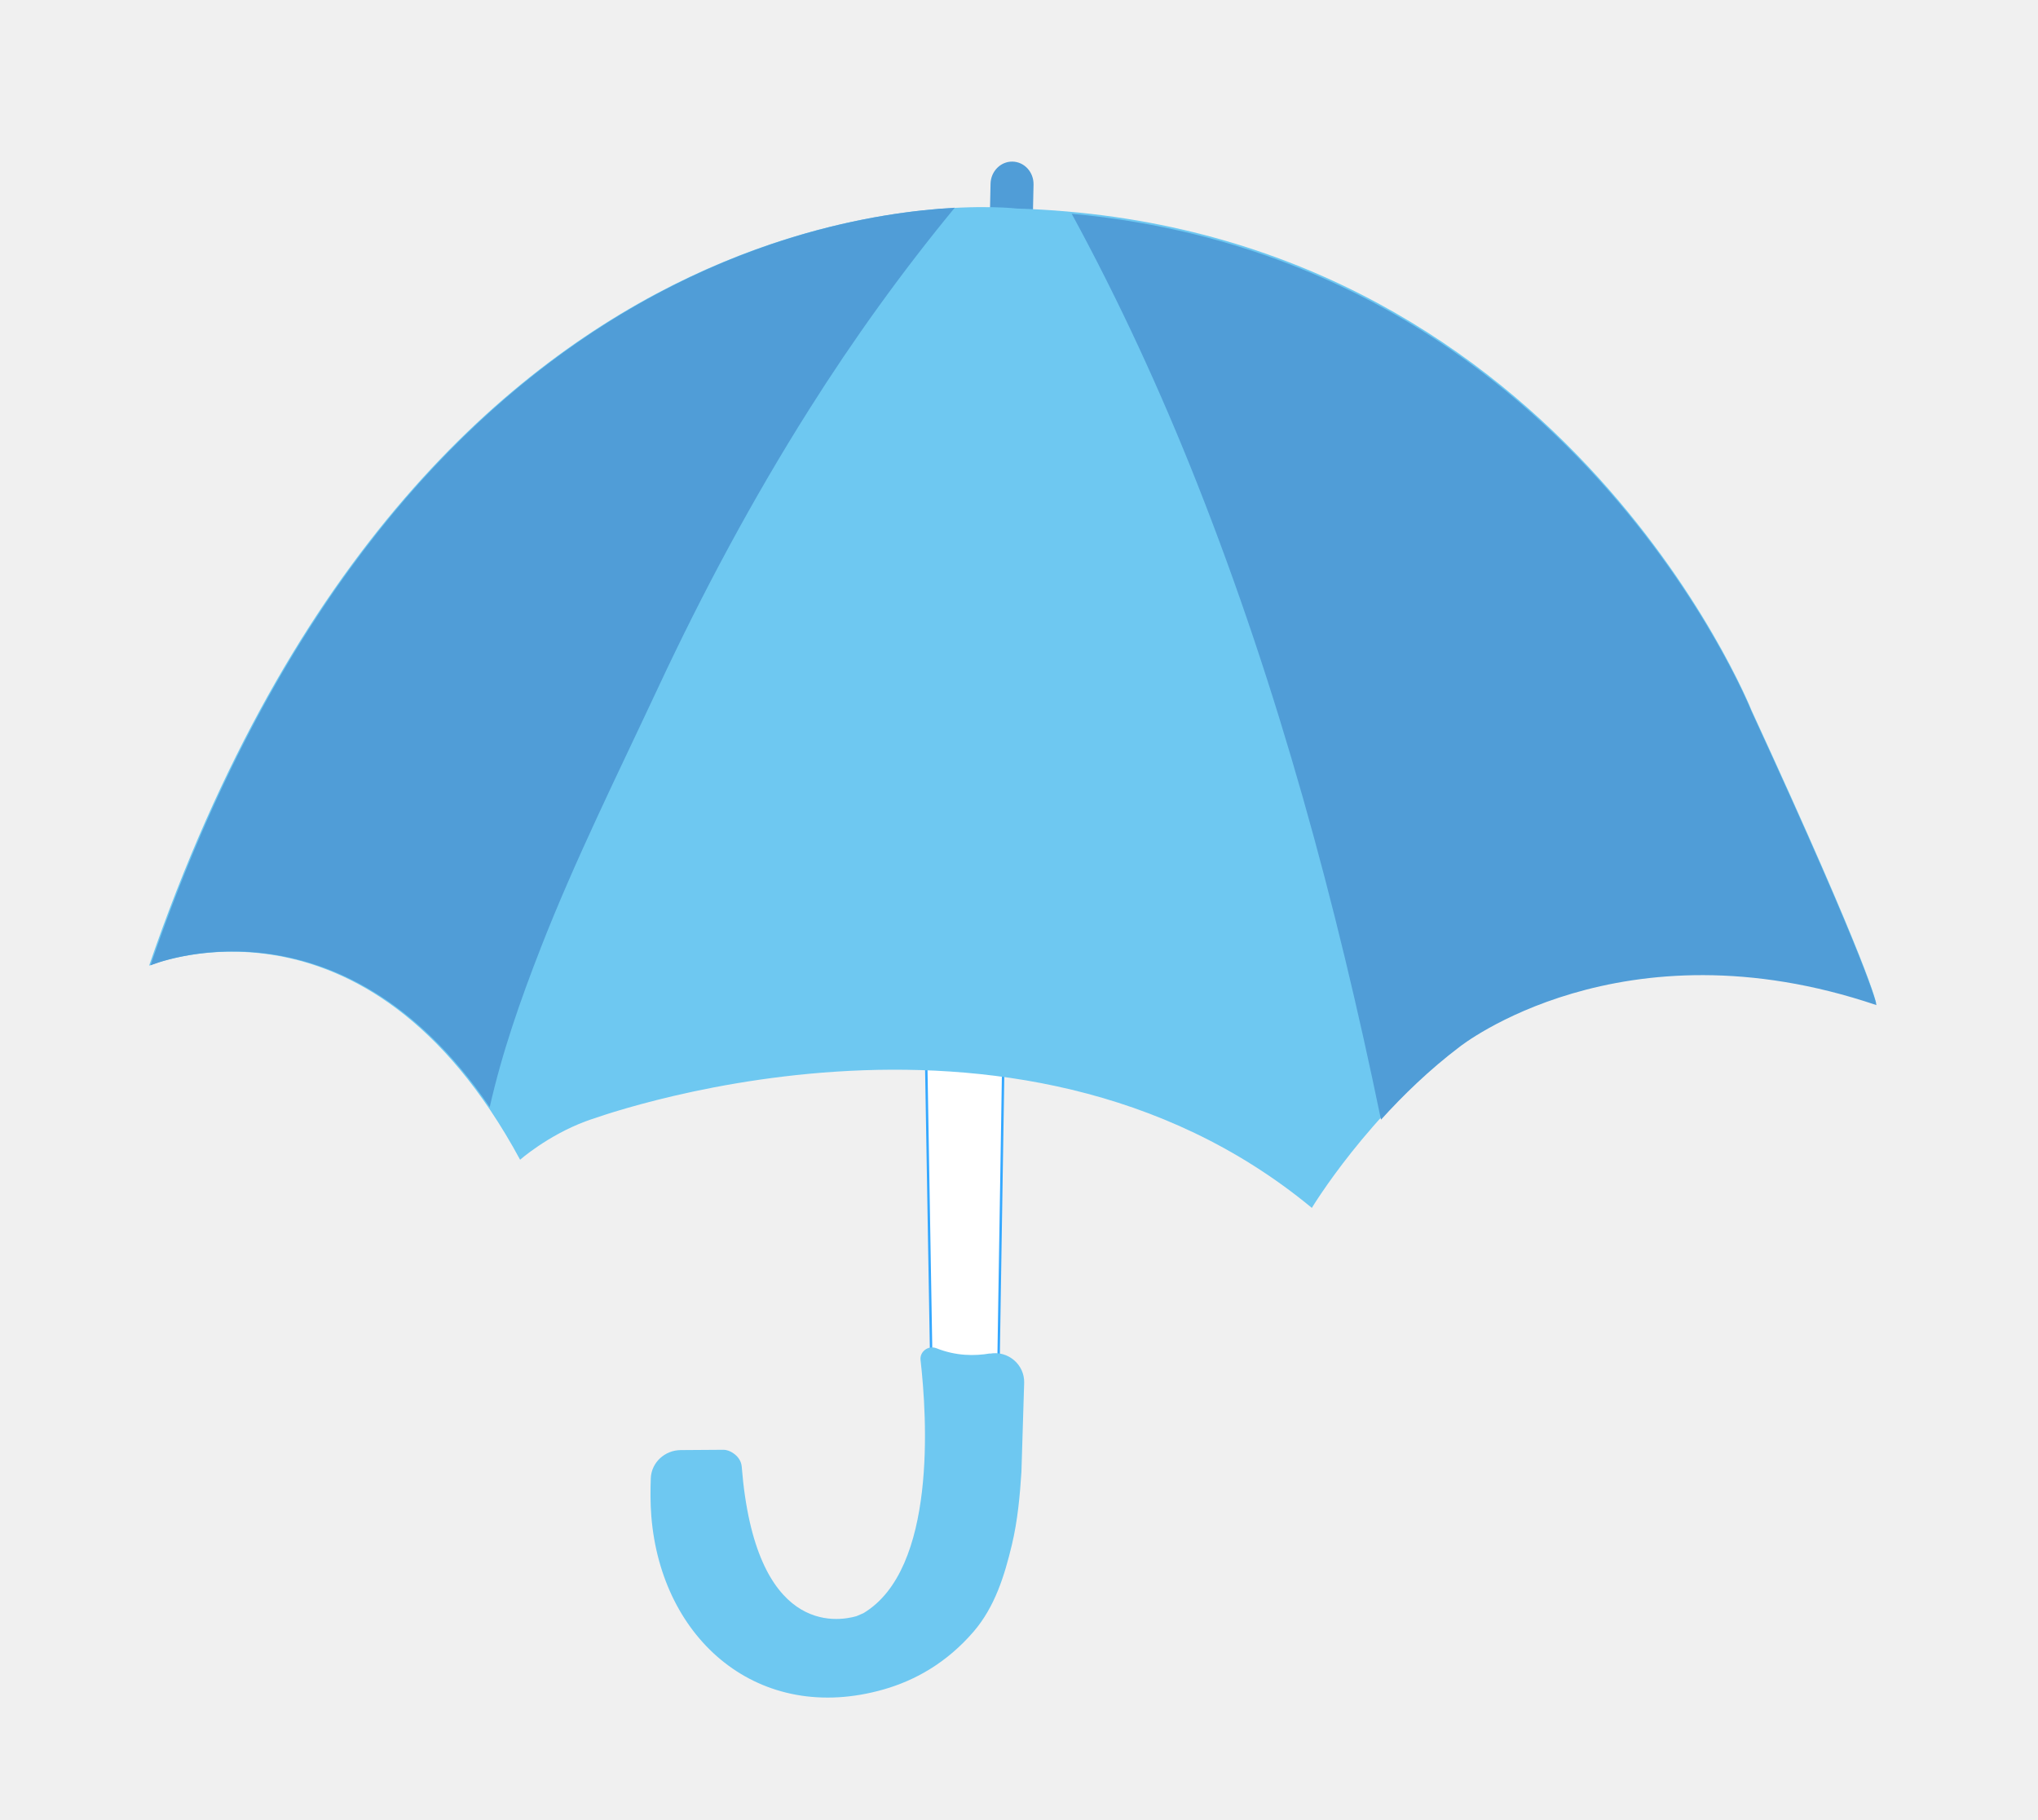
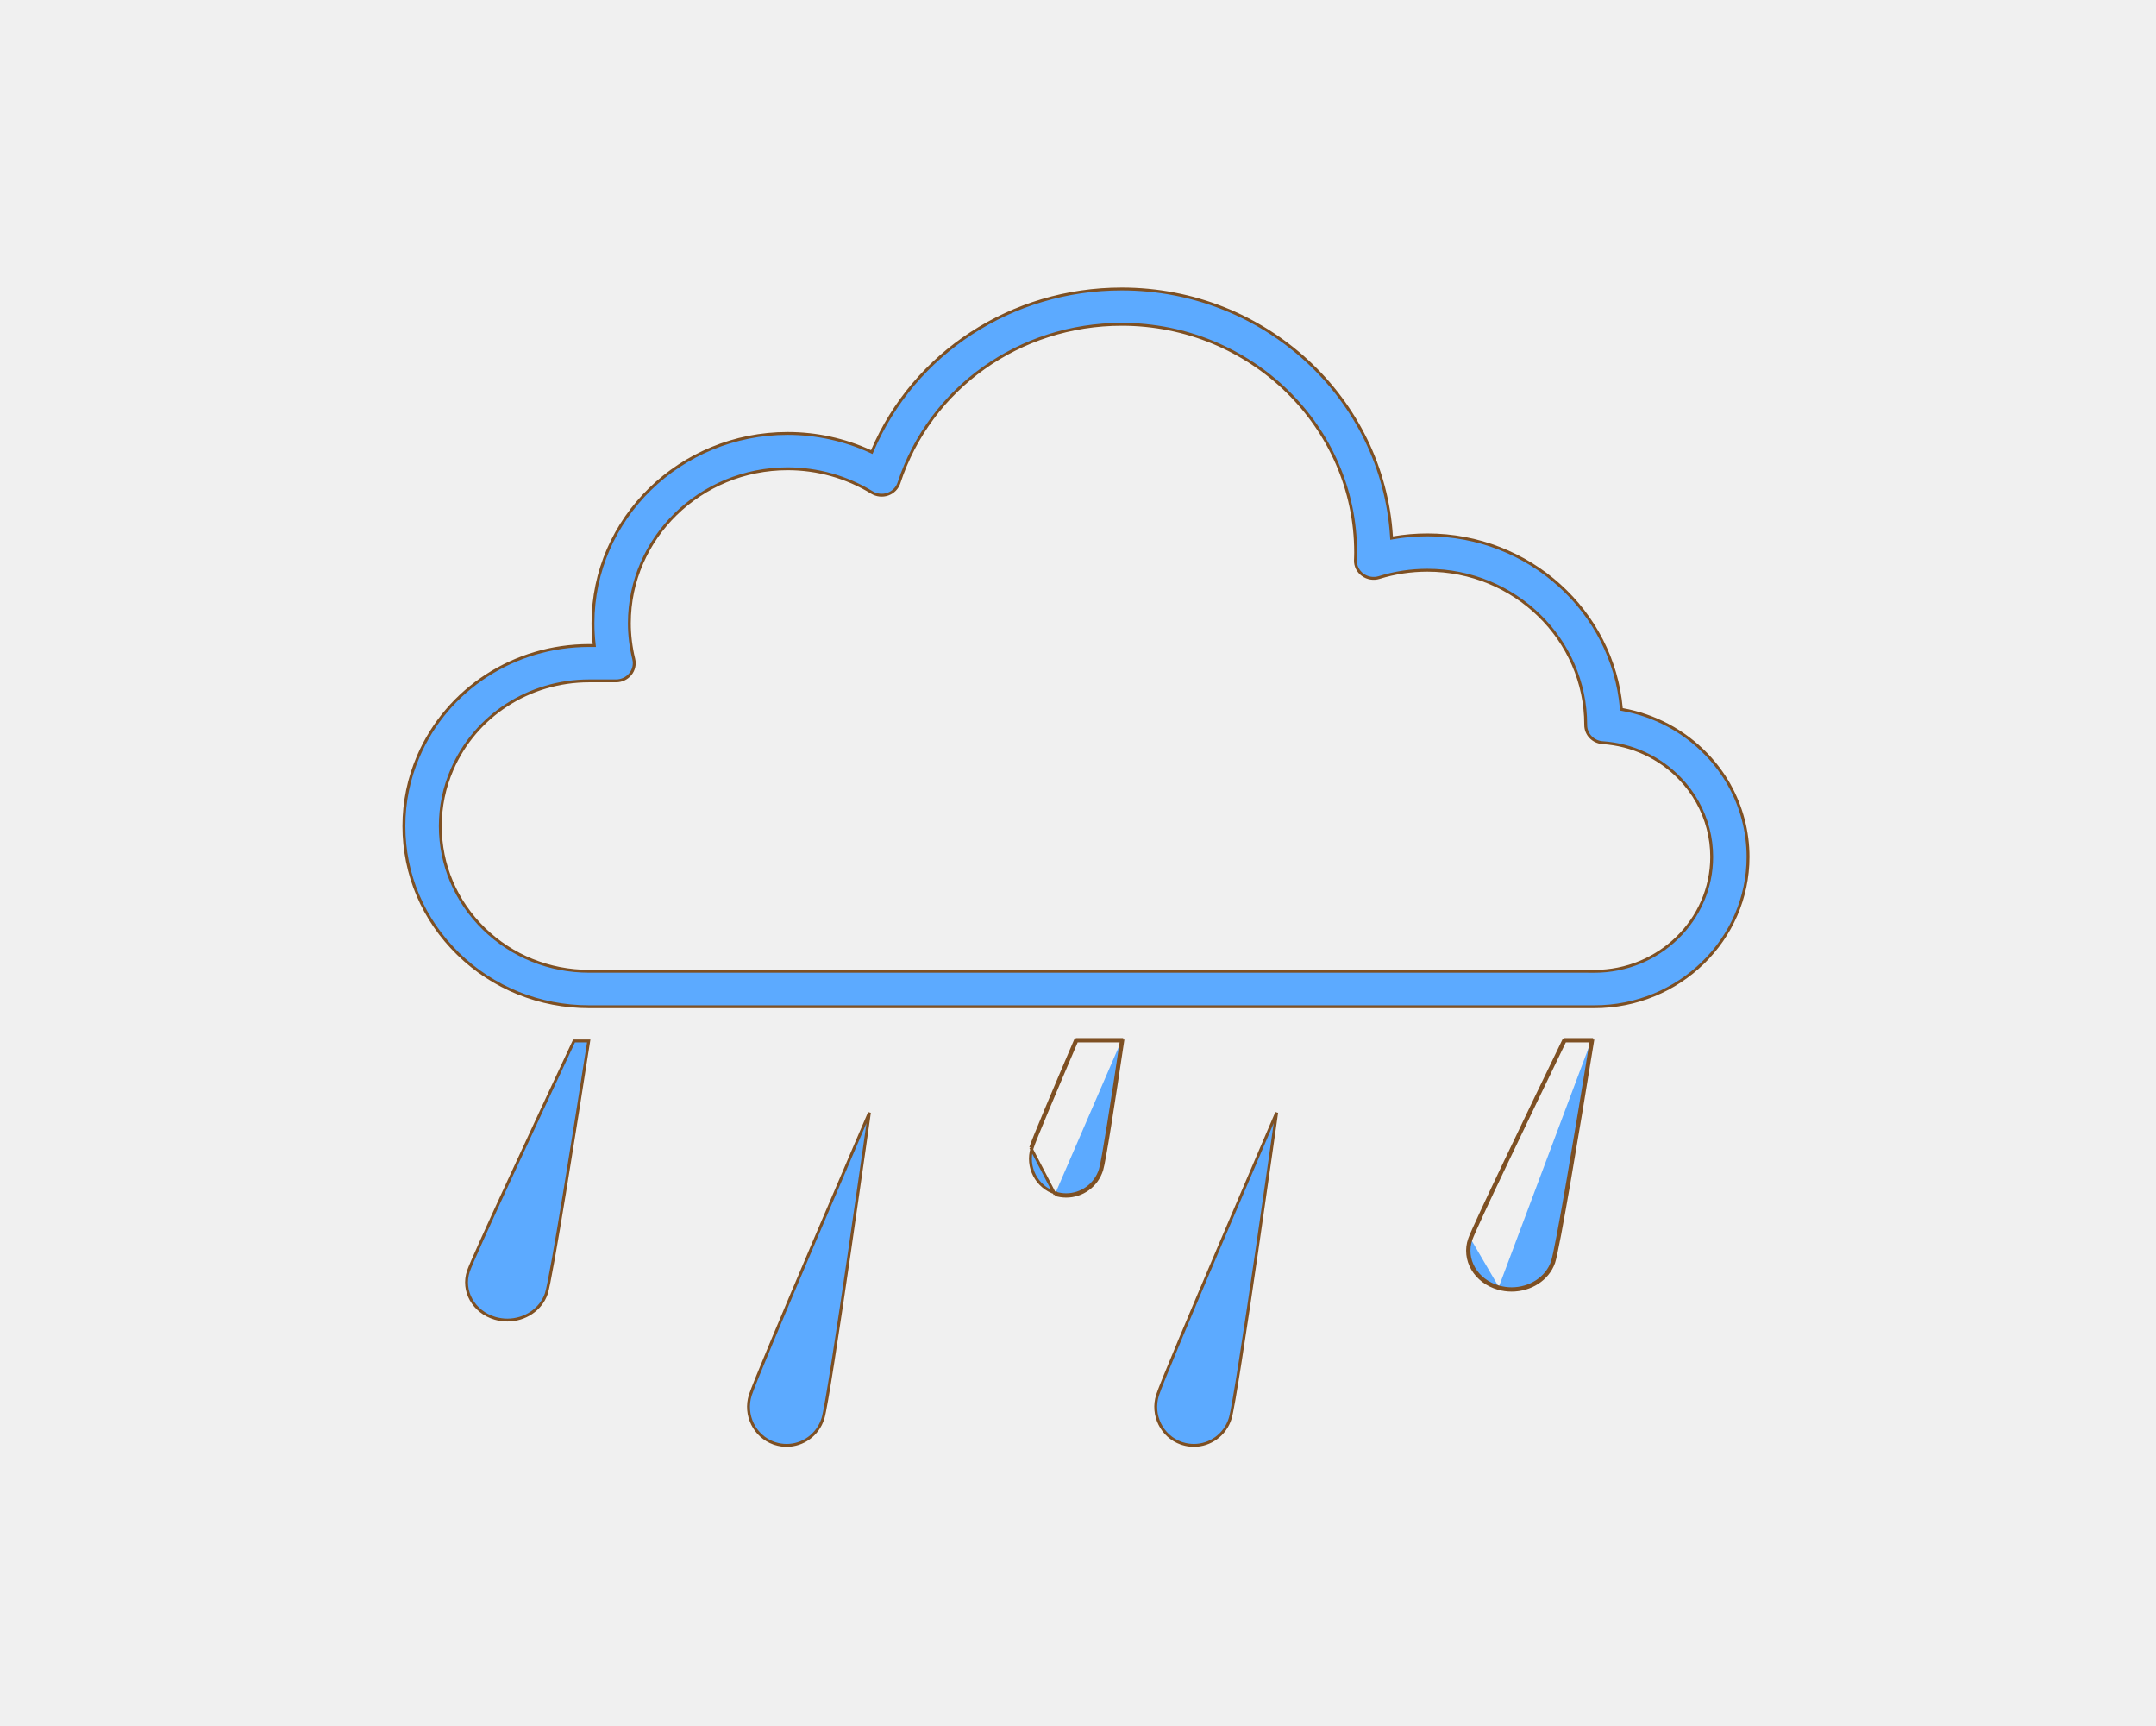
- <svg xmlns="http://www.w3.org/2000/svg" width="84" height="75" viewBox="0 0 84 75" fill="none">
-   <path d="M42.599 7.611C42.61 7.096 42.221 6.671 41.732 6.662C41.243 6.653 40.837 7.063 40.827 7.579L40.8 8.851C40.789 9.367 41.178 9.792 41.667 9.801C42.156 9.81 42.562 9.399 42.572 8.884L42.599 7.611Z" fill="#509DD7" />
-   <path d="M38.109 39.977L40.294 36.831L41.384 41.874L41.073 61.33L41.071 61.333L41.055 61.369C41.041 61.401 41.02 61.446 40.993 61.502C40.94 61.614 40.862 61.768 40.766 61.936C40.574 62.274 40.313 62.661 40.031 62.88C39.891 62.989 39.75 63.052 39.614 63.051C39.481 63.051 39.342 62.989 39.204 62.827C39.064 62.664 38.926 62.401 38.799 62.008C38.672 61.616 38.556 61.096 38.458 60.42L38.109 39.977Z" fill="white" stroke="#35A8FF" stroke-width="0.1" />
-   <path d="M40.801 55.796C40.175 55.904 39.403 55.903 38.596 55.581C38.263 55.449 37.902 55.719 37.942 56.067C38.21 58.413 38.616 64.692 35.586 66.503L35.3 66.626C34.493 66.858 31.123 67.4 30.571 60.457C30.553 60.235 30.42 60.044 30.235 59.916C30.235 59.916 30.232 59.914 30.23 59.913C30.106 59.825 29.964 59.766 29.809 59.767L28.06 59.779C27.396 59.783 26.849 60.296 26.824 60.937C26.807 61.403 26.802 61.957 26.845 62.499C27.253 67.613 31.286 71.112 36.422 69.646C37.723 69.273 39.02 68.549 40.127 67.265C41.005 66.243 41.401 64.963 41.706 63.685C41.943 62.697 42.039 61.648 42.1 60.677L42.213 57.008C42.235 56.262 41.558 55.67 40.8 55.803L40.801 55.796Z" fill="#6EC8F1" />
-   <path d="M6.145 39.809C17.844 5.719 41.922 8.598 41.922 8.598C64.23 9.283 72.188 29.272 72.188 29.272C77.151 40.045 77.33 41.359 77.33 41.359C66.796 37.795 60.155 43.075 60.155 43.075C56.413 45.907 54.07 49.795 54.07 49.795C41.707 39.569 24.129 46.23 24.129 46.23C22.571 46.812 21.437 47.809 21.437 47.809C15.071 36.032 6.145 39.809 6.145 39.809Z" fill="#6EC8F1" />
-   <path d="M22.281 39.094C23.71 35.433 25.46 31.913 27.123 28.354C28.967 24.407 31.026 20.56 33.354 16.874C35.18 13.98 37.18 11.201 39.352 8.563C32.794 8.926 15.545 12.565 6.201 39.798C6.201 39.798 13.973 36.512 20.185 45.641C20.69 43.398 21.46 41.198 22.283 39.092L22.281 39.094Z" fill="#509DD7" />
-   <path d="M72.199 29.348C72.199 29.348 64.775 10.707 44.173 8.813C46.129 12.412 47.843 16.135 49.348 19.944C52.7 28.427 55.079 37.23 56.92 46.159C57.823 45.161 58.916 44.096 60.166 43.151C60.166 43.151 66.807 37.871 77.341 41.435C77.341 41.435 77.162 40.121 72.199 29.348Z" fill="#509DD7" />
+ <svg xmlns="http://www.w3.org/2000/svg" width="150" height="120" viewBox="0 0 150 120" fill="none">
+   <path d="M73.402 83.085C73.66 83.166 73.921 83.205 74.179 83.205C75.28 83.205 76.301 82.496 76.65 81.385C76.838 80.786 77.467 76.748 78.113 72.408H78.012M73.402 83.085L73.433 82.989C73.432 82.989 73.432 82.989 73.432 82.989M73.402 83.085L73.432 82.989M73.402 83.085L71.71 79.827M73.432 82.989C73.68 83.067 73.932 83.105 74.179 83.105C75.237 83.105 76.219 82.424 76.554 81.355L76.554 81.355C76.599 81.211 76.674 80.849 76.771 80.31C76.867 79.773 76.985 79.069 77.117 78.246C77.377 76.628 77.692 74.556 78.012 72.408M73.432 82.989C72.122 82.575 71.392 81.172 71.805 79.857L71.71 79.827M78.012 72.408C78.017 72.374 78.022 72.341 78.027 72.308H74.844M78.012 72.408H74.91M74.91 72.408C74.919 72.387 74.927 72.367 74.936 72.347L74.844 72.308M74.91 72.408H74.844V72.308M74.91 72.408C74.132 74.225 73.403 75.941 72.845 77.276C72.279 78.628 71.892 79.583 71.805 79.857L71.71 79.827M74.844 72.308C73.269 75.987 71.887 79.267 71.71 79.827" fill="#5CAAFF" stroke="#7E5023" stroke-width="0.2" />
+   <path d="M53.931 100.417L53.837 100.387C52.501 99.906 51.767 98.437 52.198 97.054C52.31 96.692 52.901 95.243 53.729 93.263C54.556 91.286 55.615 88.787 56.66 86.334C57.706 83.882 58.737 81.475 59.506 79.681C59.891 78.784 60.211 78.04 60.434 77.521L60.489 77.392L60.468 77.539C60.389 78.104 60.274 78.913 60.136 79.888C59.858 81.838 59.483 84.454 59.095 87.115C58.706 89.777 58.302 92.484 57.968 94.617C57.801 95.684 57.651 96.606 57.528 97.308C57.405 98.013 57.312 98.488 57.257 98.663L57.257 98.663C56.901 99.81 55.856 100.541 54.728 100.541C54.465 100.541 54.197 100.501 53.931 100.417Z" fill="#5CAAFF" stroke="#7E5023" stroke-width="0.2" />
+   <path d="M104.249 89.617C104.553 89.702 104.863 89.743 105.168 89.743C106.472 89.743 107.683 88.995 108.094 87.822C108.415 86.91 109.816 78.484 110.804 72.408H110.703M104.249 89.617L104.276 89.52M104.249 89.617C102.635 89.162 101.736 87.621 102.245 86.177M104.249 89.617L104.276 89.52C104.276 89.52 104.276 89.52 104.276 89.52M104.276 89.52C104.572 89.603 104.872 89.644 105.168 89.644C106.437 89.644 107.605 88.915 107.999 87.789L107.999 87.789C108.077 87.568 108.224 86.874 108.419 85.848C108.612 84.826 108.85 83.487 109.109 81.985C109.62 79.02 110.212 75.426 110.703 72.408M104.276 89.52C102.708 89.078 101.853 87.591 102.339 86.211M110.703 72.408C110.708 72.374 110.714 72.341 110.719 72.308L108.814 72.308M110.703 72.408H108.877M108.877 72.408C108.886 72.389 108.895 72.37 108.904 72.351L108.814 72.308M108.877 72.408H108.814V72.308M108.877 72.408C107.539 75.174 105.988 78.392 104.73 81.035C103.461 83.7 102.494 85.771 102.339 86.211M108.814 72.308C106.126 77.865 102.56 85.286 102.245 86.177M102.245 86.177L102.339 86.211C102.339 86.211 102.339 86.211 102.339 86.211M102.245 86.177L102.339 86.211" fill="#5CAAFF" stroke="#7E5023" stroke-width="0.2" />
+   <path d="M35.298 91.823C35.016 91.823 34.731 91.783 34.445 91.701C32.944 91.264 32.124 89.79 32.589 88.417C32.674 88.169 33.015 87.385 33.523 86.256C34.031 85.13 34.701 83.667 35.442 82.064C36.912 78.88 38.656 75.145 39.938 72.408H40.96C40.501 75.35 39.854 79.457 39.277 82.971C38.985 84.751 38.711 86.379 38.487 87.627C38.376 88.25 38.277 88.778 38.195 89.183C38.113 89.59 38.049 89.865 38.008 89.987C37.627 91.101 36.508 91.823 35.298 91.823Z" fill="#5CAAFF" stroke="#7E5023" stroke-width="0.2" />
+   <path d="M82.264 100.417L82.17 100.387C80.834 99.906 80.1 98.437 80.531 97.054C80.643 96.692 81.234 95.243 82.062 93.263C82.889 91.286 83.948 88.787 84.994 86.334C86.039 83.882 87.07 81.475 87.84 79.681C88.224 78.784 88.544 78.04 88.767 77.521L88.823 77.392L88.802 77.539C88.722 78.104 88.608 78.913 88.469 79.888C88.191 81.838 87.817 84.454 87.428 87.115C87.039 89.777 86.636 92.484 86.301 94.617C86.134 95.683 85.984 96.606 85.862 97.308C85.739 98.013 85.645 98.488 85.59 98.663L85.59 98.663C85.234 99.81 84.189 100.541 83.062 100.541C82.798 100.541 82.53 100.501 82.264 100.417Z" fill="#5CAAFF" stroke="#7E5023" stroke-width="0.2" />
+   <path d="M118.729 52.476L118.801 52.407L118.729 52.476C119.345 53.116 119.877 53.829 120.307 54.592V54.596L120.32 54.619C121.17 56.14 121.618 57.862 121.618 59.605C121.618 65.349 116.824 70.028 110.927 70.028H40.987C37.545 70.028 34.31 68.722 31.876 66.351C29.44 63.976 28.1 60.82 28.1 57.466C28.1 55.78 28.439 54.14 29.109 52.593L29.109 52.593C31.124 47.923 35.786 44.903 40.987 44.903H41.237H41.349L41.336 44.792C41.282 44.312 41.255 43.832 41.255 43.355C41.255 36.075 47.328 30.149 54.799 30.149C56.798 30.149 58.761 30.581 60.559 31.404L60.652 31.447L60.693 31.353C63.596 24.561 70.375 20.1 78.04 20.1C88.027 20.1 96.215 27.729 96.81 37.319L96.817 37.431L96.927 37.411C97.708 37.275 98.506 37.207 99.308 37.207C106.383 37.207 112.204 42.52 112.8 49.265L112.807 49.341L112.882 49.355C115.114 49.757 117.156 50.841 118.729 52.476ZM40.989 67.561H110.679L110.677 67.564H110.927C115.425 67.564 119.088 63.995 119.088 59.602C119.088 58.272 118.747 56.955 118.099 55.795C117.769 55.204 117.359 54.653 116.882 54.157L116.81 54.226L116.882 54.157C115.468 52.686 113.556 51.799 111.498 51.659C110.834 51.614 110.322 51.074 110.322 50.43V50.406C110.322 44.482 105.381 39.665 99.31 39.665C98.165 39.665 97.035 39.835 95.954 40.173C95.565 40.294 95.136 40.224 94.809 39.986L94.809 39.985C94.48 39.747 94.292 39.37 94.302 38.973C94.302 38.973 94.302 38.973 94.302 38.973L94.309 38.772L94.309 38.77C94.31 38.735 94.311 38.699 94.312 38.663C94.314 38.587 94.316 38.51 94.316 38.433C94.316 29.676 87.013 22.558 78.042 22.558C70.938 22.558 64.708 26.991 62.544 33.59C62.424 33.952 62.141 34.24 61.773 34.372C61.405 34.502 60.995 34.46 60.664 34.257L60.664 34.257C58.903 33.178 56.876 32.607 54.801 32.607C48.731 32.607 43.787 37.424 43.787 43.35C43.787 44.181 43.891 45.021 44.093 45.845C44.181 46.212 44.095 46.597 43.855 46.893C43.615 47.188 43.25 47.361 42.861 47.361H40.989C36.812 47.361 33.064 49.787 31.444 53.543C30.906 54.787 30.633 56.105 30.633 57.461C30.633 60.16 31.711 62.697 33.668 64.606L33.668 64.606C35.626 66.511 38.226 67.561 40.989 67.561Z" fill="#5CAAFF" stroke="#7E5023" stroke-width="0.2" />
</svg>
